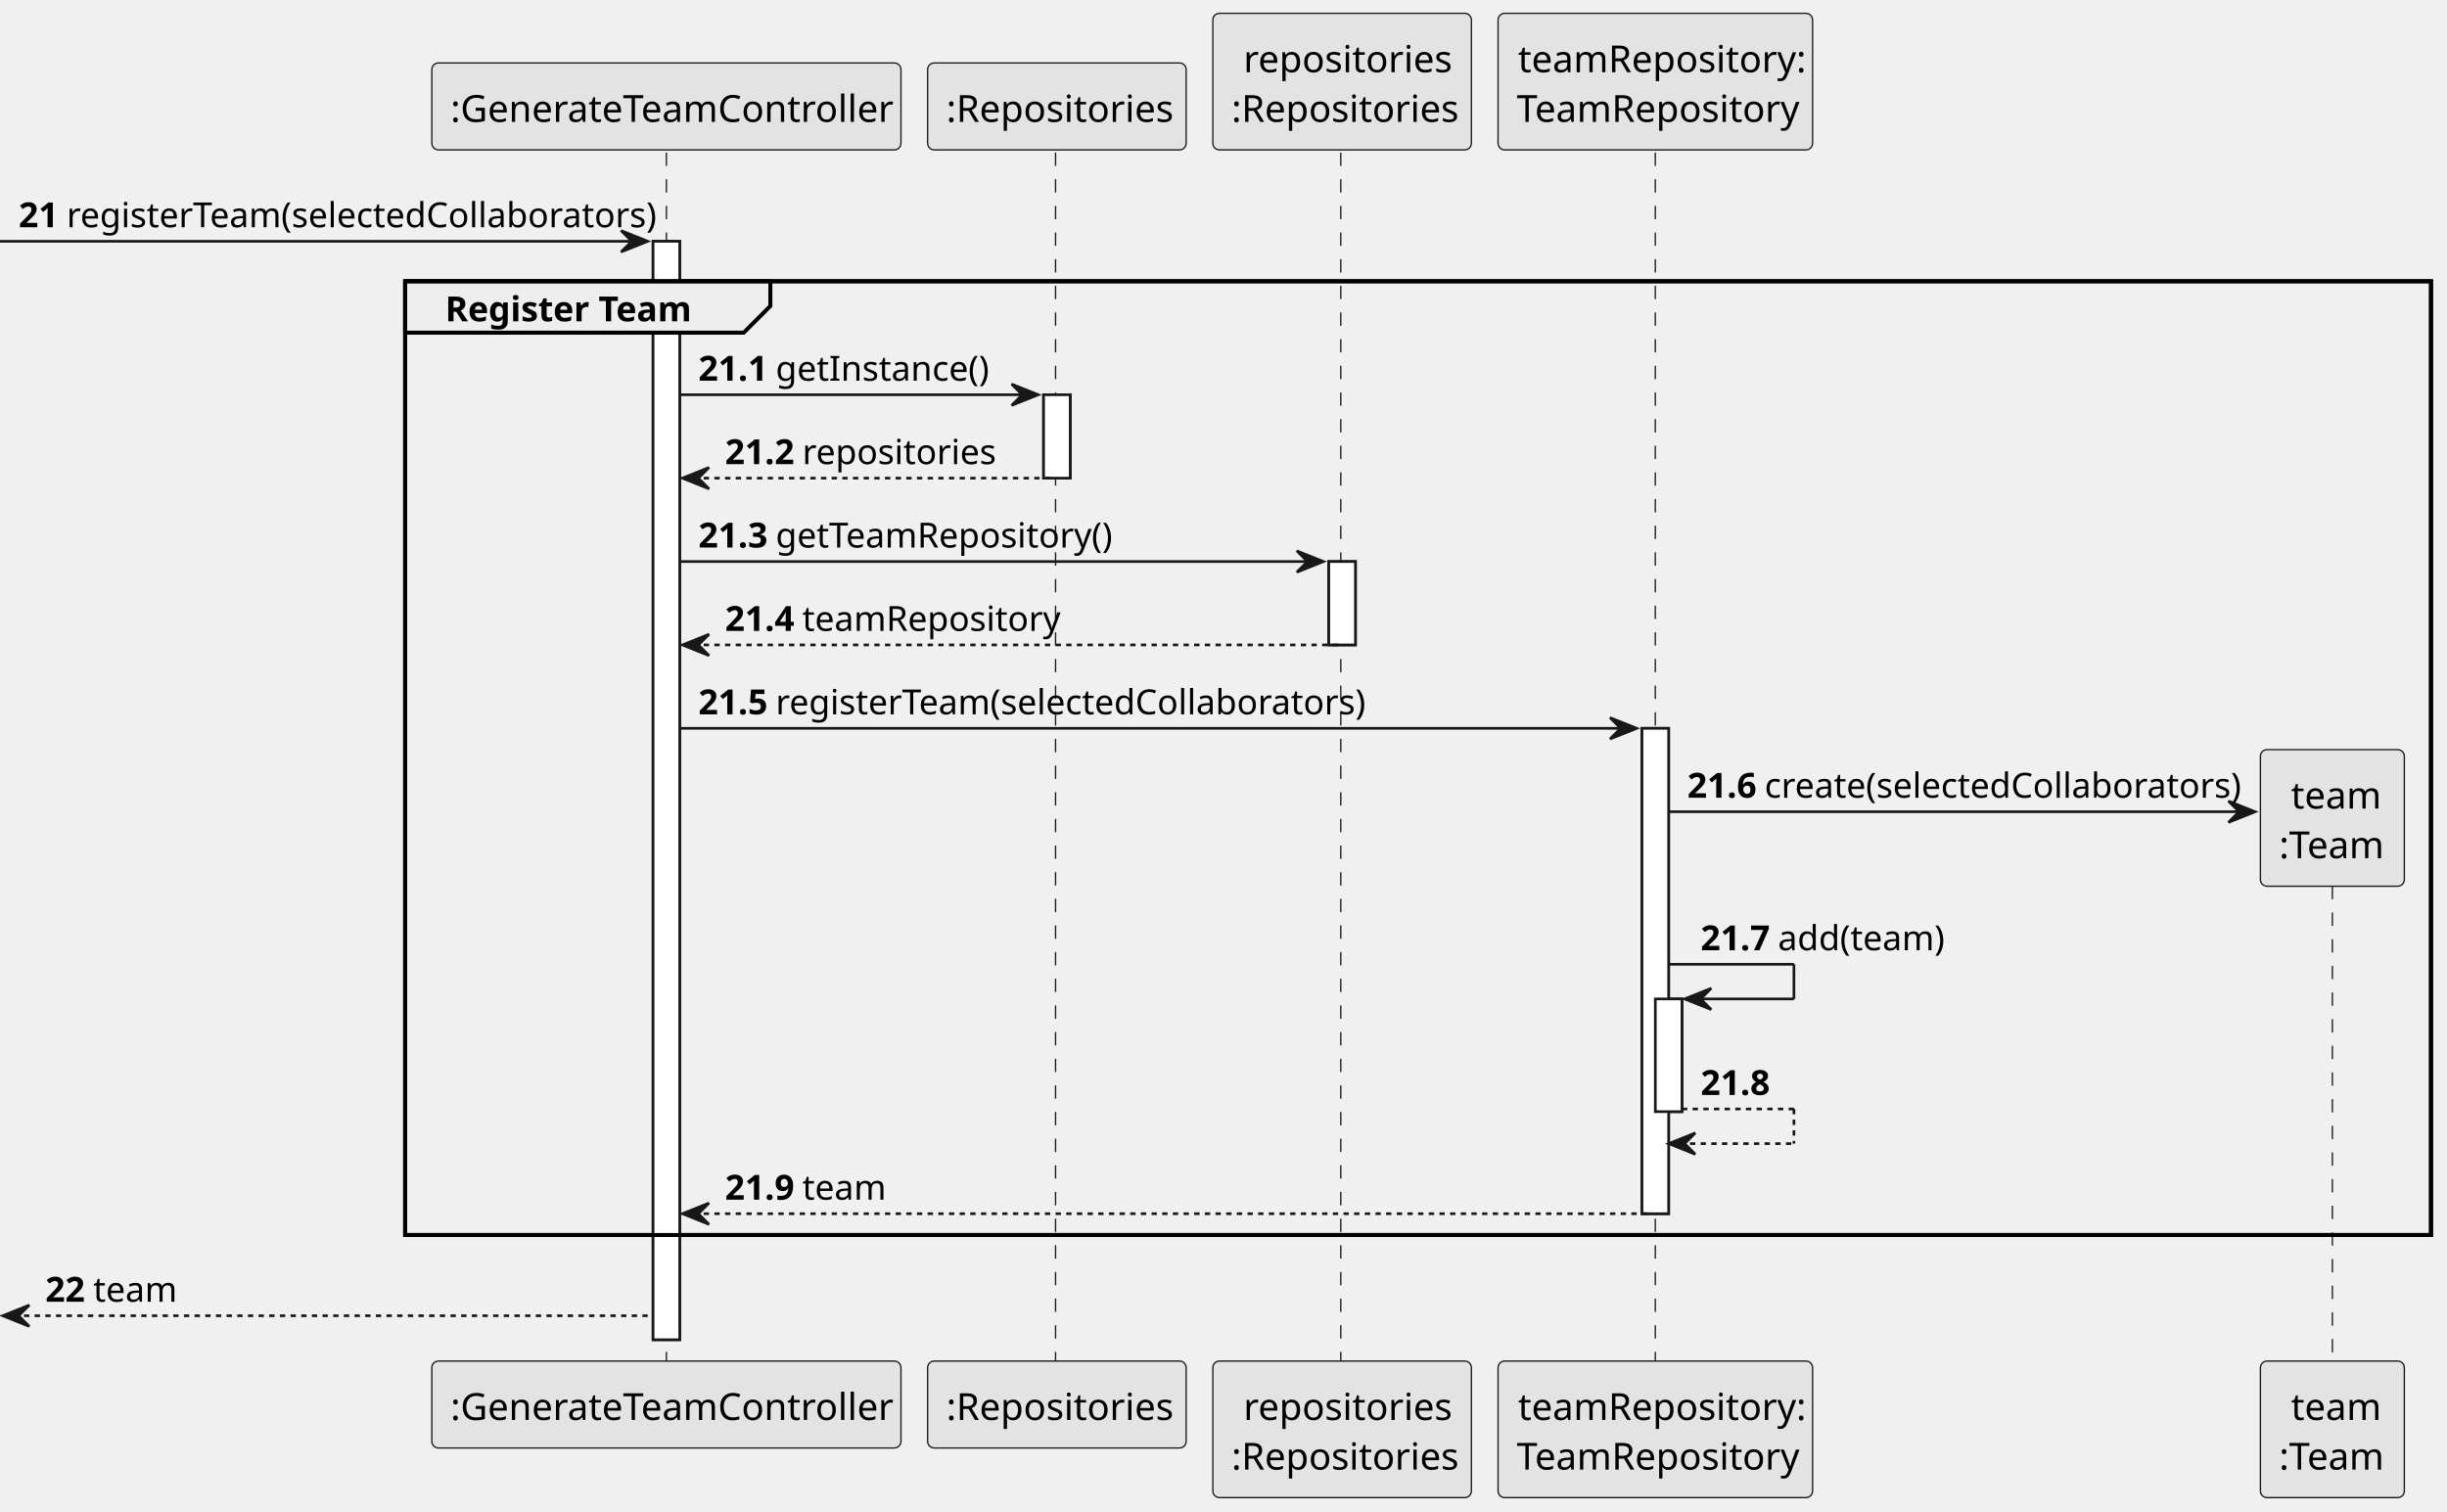
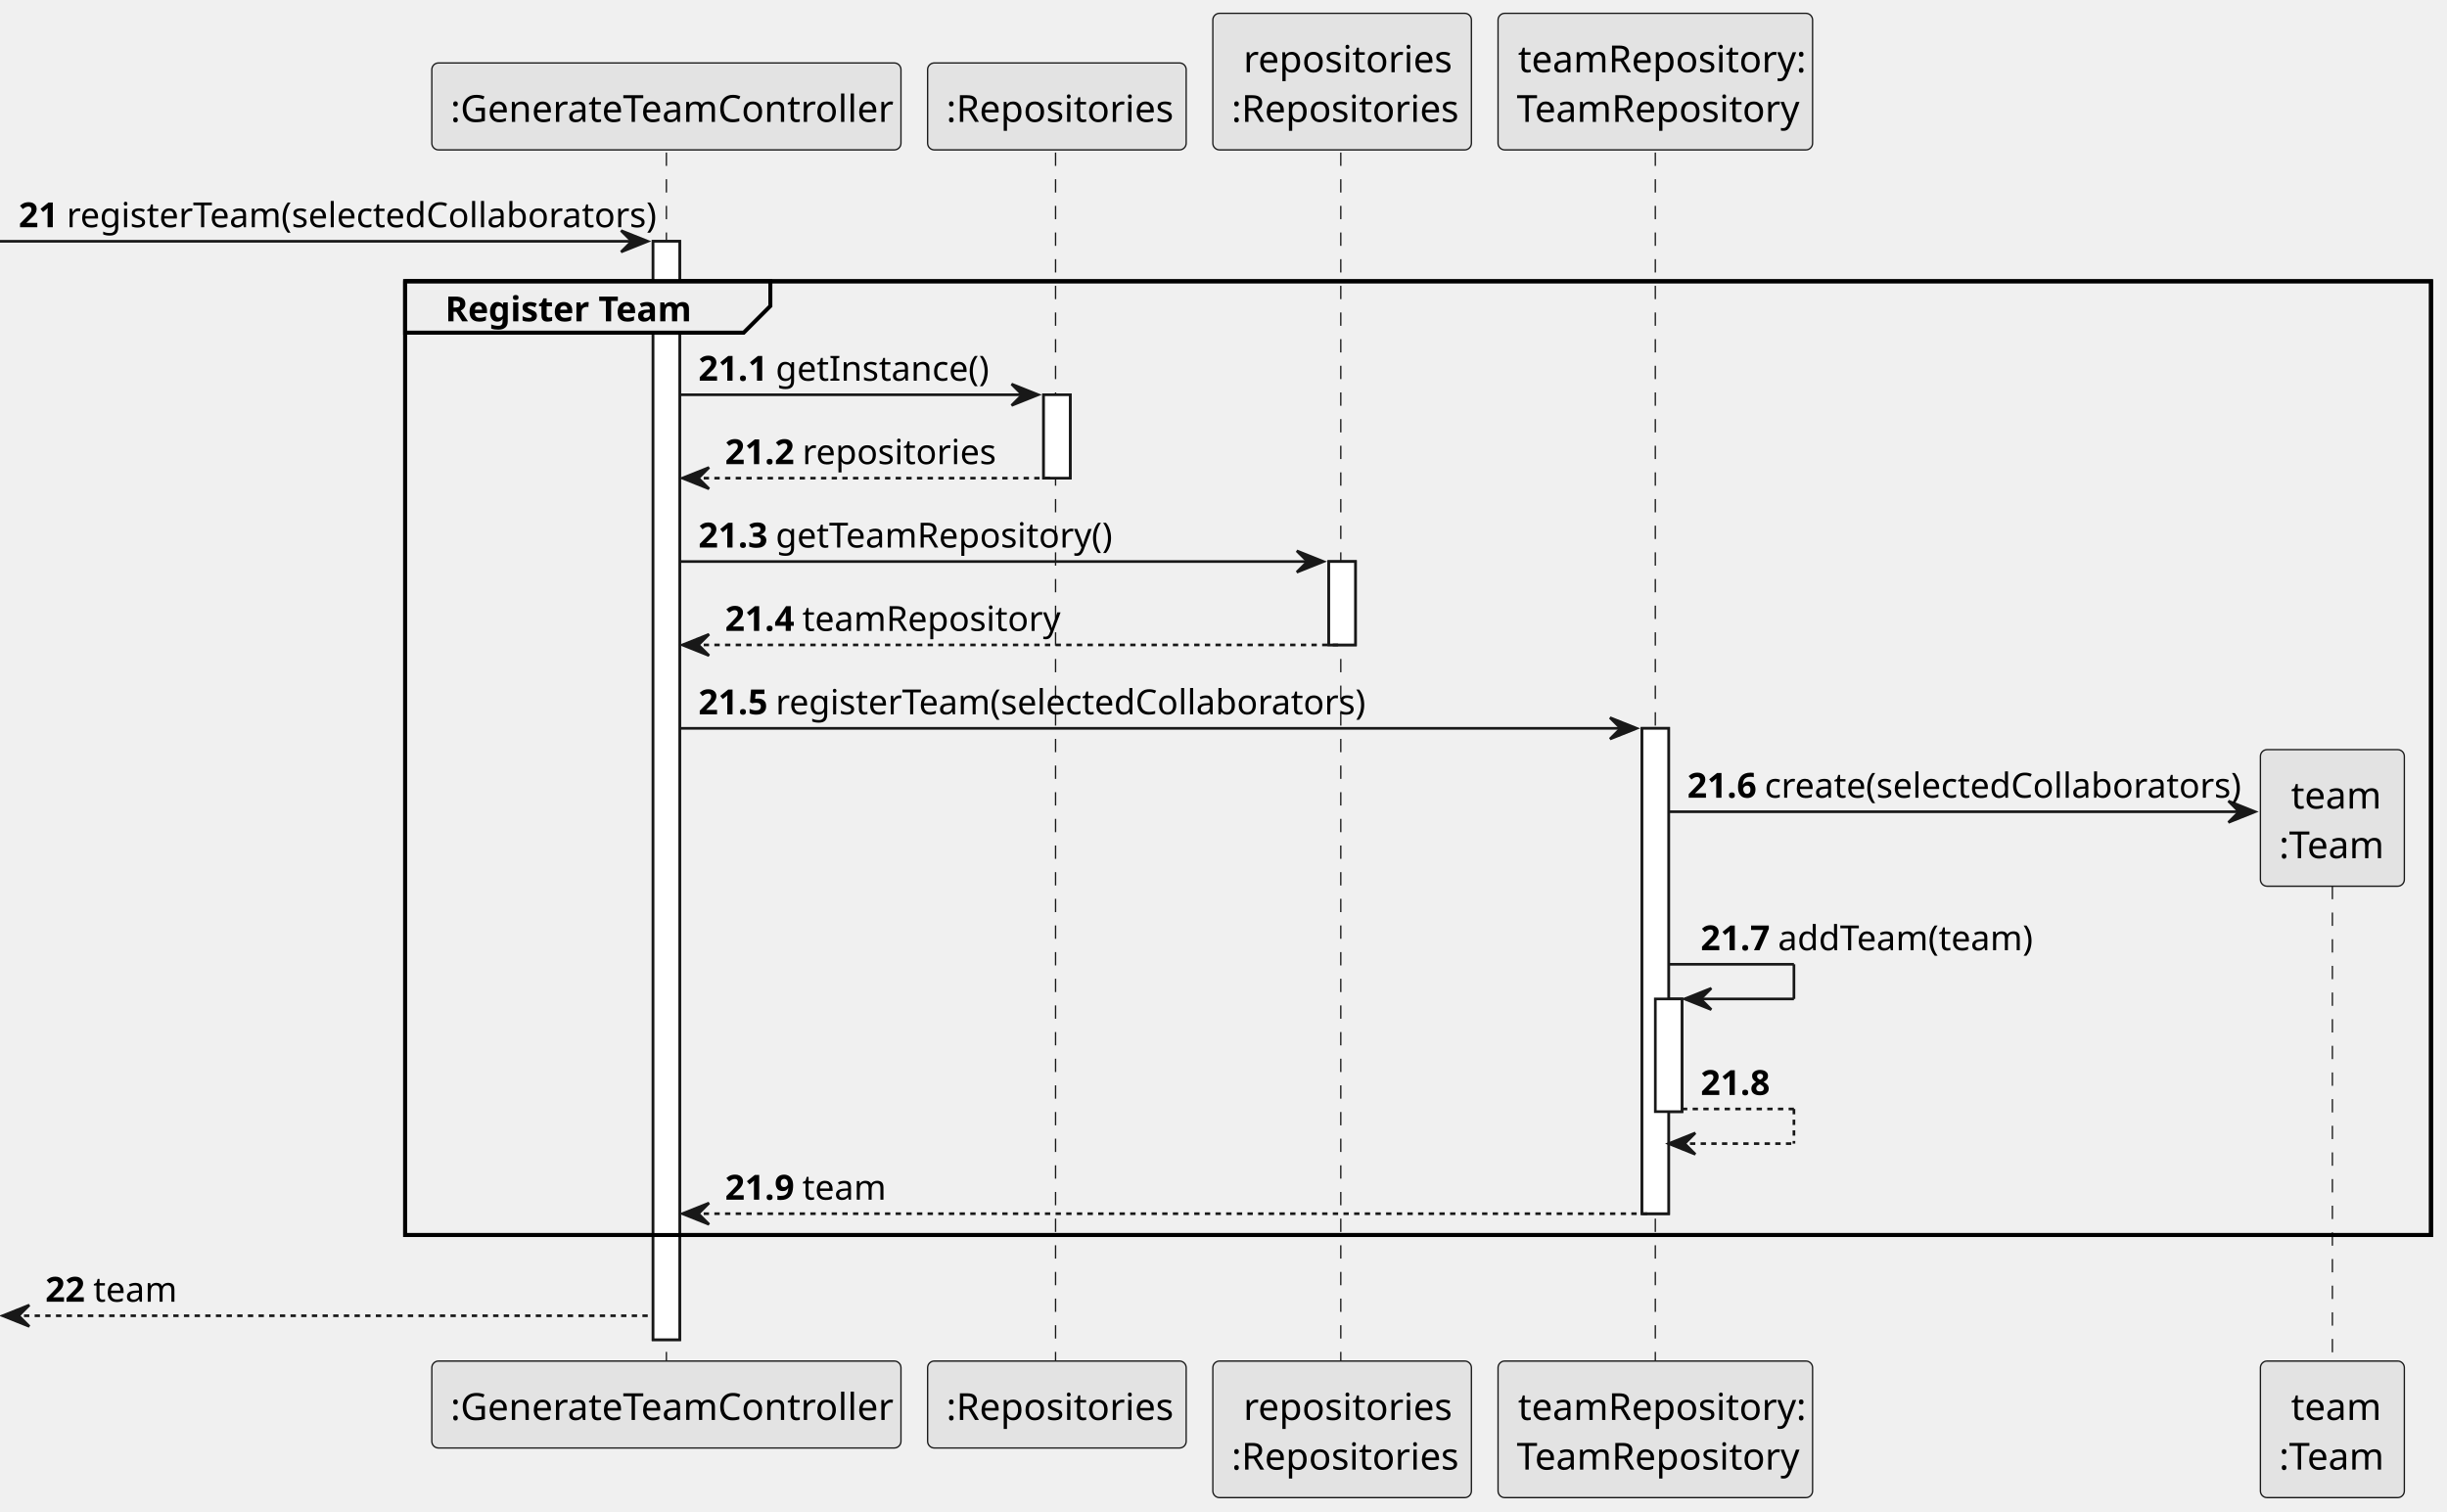
<svg xmlns="http://www.w3.org/2000/svg" contentStyleType="text/css" height="567px" preserveAspectRatio="none" style="width:918px;height:567px;background:#FFFFFF;" version="1.1" viewBox="0 0 918 567" width="918px" zoomAndPan="magnify">
  <defs />
  <g>
    <rect fill="#FFFFFF" height="412.152" style="stroke:#181818;stroke-width:1.0;" width="10" x="245" y="90.533" />
    <rect fill="#FFFFFF" height="31.291" style="stroke:#181818;stroke-width:1.0;" width="10" x="391.5" y="148.115" />
    <rect fill="#FFFFFF" height="31.291" style="stroke:#181818;stroke-width:1.0;" width="10" x="498.5" y="210.697" />
    <rect fill="#FFFFFF" height="182.115" style="stroke:#181818;stroke-width:1.0;" width="10" x="616" y="273.279" />
    <rect fill="#FFFFFF" height="42.291" style="stroke:#181818;stroke-width:1.0;" width="10" x="621" y="374.812" />
    <rect fill="none" height="357.861" style="stroke:#000000;stroke-width:1.5;" width="760" x="152" y="105.533" />
    <line style="stroke:#181818;stroke-width:0.5;stroke-dasharray:5.0,5.0;" x1="250" x2="250" y1="57.242" y2="511.685" />
    <line style="stroke:#181818;stroke-width:0.5;stroke-dasharray:5.0,5.0;" x1="396" x2="396" y1="57.242" y2="511.685" />
    <line style="stroke:#181818;stroke-width:0.5;stroke-dasharray:5.0,5.0;" x1="503" x2="503" y1="57.242" y2="511.685" />
    <line style="stroke:#181818;stroke-width:0.5;stroke-dasharray:5.0,5.0;" x1="621" x2="621" y1="57.242" y2="511.685" />
    <line style="stroke:#181818;stroke-width:0.5;stroke-dasharray:5.0,5.0;" x1="875" x2="875" y1="322.4" y2="511.685" />
    <rect fill="#E3E3E3" height="32.621" rx="2.5" ry="2.5" style="stroke:#181818;stroke-width:0.5;" width="176" x="162" y="23.621" />
    <text fill="#000000" font-family="sans-serif" font-size="14" lengthAdjust="spacing" textLength="162" x="169" y="45.728">:GenerateTeamController</text>
    <rect fill="#E3E3E3" height="32.621" rx="2.5" ry="2.5" style="stroke:#181818;stroke-width:0.5;" width="176" x="162" y="510.685" />
    <text fill="#000000" font-family="sans-serif" font-size="14" lengthAdjust="spacing" textLength="162" x="169" y="532.793">:GenerateTeamController</text>
    <rect fill="#E3E3E3" height="32.621" rx="2.5" ry="2.5" style="stroke:#181818;stroke-width:0.5;" width="97" x="348" y="23.621" />
    <text fill="#000000" font-family="sans-serif" font-size="14" lengthAdjust="spacing" textLength="83" x="355" y="45.728">:Repositories</text>
    <rect fill="#E3E3E3" height="32.621" rx="2.5" ry="2.5" style="stroke:#181818;stroke-width:0.5;" width="97" x="348" y="510.685" />
    <text fill="#000000" font-family="sans-serif" font-size="14" lengthAdjust="spacing" textLength="83" x="355" y="532.793">:Repositories</text>
    <rect fill="#E3E3E3" height="51.242" rx="2.5" ry="2.5" style="stroke:#181818;stroke-width:0.5;" width="97" x="455" y="5" />
    <text fill="#000000" font-family="sans-serif" font-size="14" lengthAdjust="spacing" textLength="74" x="466.5" y="27.107">repositories</text>
    <text fill="#000000" font-family="sans-serif" font-size="14" lengthAdjust="spacing" textLength="83" x="462" y="45.728">:Repositories</text>
    <rect fill="#E3E3E3" height="51.242" rx="2.5" ry="2.5" style="stroke:#181818;stroke-width:0.5;" width="97" x="455" y="510.685" />
    <text fill="#000000" font-family="sans-serif" font-size="14" lengthAdjust="spacing" textLength="74" x="466.5" y="532.793">repositories</text>
    <text fill="#000000" font-family="sans-serif" font-size="14" lengthAdjust="spacing" textLength="83" x="462" y="551.414">:Repositories</text>
    <rect fill="#E3E3E3" height="51.242" rx="2.5" ry="2.5" style="stroke:#181818;stroke-width:0.5;" width="118" x="562" y="5" />
    <text fill="#000000" font-family="sans-serif" font-size="14" lengthAdjust="spacing" textLength="103" x="569.5" y="27.107">teamRepository:</text>
    <text fill="#000000" font-family="sans-serif" font-size="14" lengthAdjust="spacing" textLength="104" x="569" y="45.728">TeamRepository</text>
    <rect fill="#E3E3E3" height="51.242" rx="2.5" ry="2.5" style="stroke:#181818;stroke-width:0.5;" width="118" x="562" y="510.685" />
    <text fill="#000000" font-family="sans-serif" font-size="14" lengthAdjust="spacing" textLength="103" x="569.5" y="532.793">teamRepository:</text>
    <text fill="#000000" font-family="sans-serif" font-size="14" lengthAdjust="spacing" textLength="104" x="569" y="551.414">TeamRepository</text>
    <rect fill="#E3E3E3" height="51.242" rx="2.5" ry="2.5" style="stroke:#181818;stroke-width:0.5;" width="54" x="848" y="510.685" />
    <text fill="#000000" font-family="sans-serif" font-size="14" lengthAdjust="spacing" textLength="31" x="859.5" y="532.793">team</text>
    <text fill="#000000" font-family="sans-serif" font-size="14" lengthAdjust="spacing" textLength="40" x="855" y="551.414">:Team</text>
    <rect fill="#FFFFFF" height="412.152" style="stroke:#181818;stroke-width:1.0;" width="10" x="245" y="90.533" />
    <rect fill="#FFFFFF" height="31.291" style="stroke:#181818;stroke-width:1.0;" width="10" x="391.5" y="148.115" />
    <rect fill="#FFFFFF" height="31.291" style="stroke:#181818;stroke-width:1.0;" width="10" x="498.5" y="210.697" />
    <rect fill="#FFFFFF" height="182.115" style="stroke:#181818;stroke-width:1.0;" width="10" x="616" y="273.279" />
    <rect fill="#FFFFFF" height="42.291" style="stroke:#181818;stroke-width:1.0;" width="10" x="621" y="374.812" />
    <polygon fill="#181818" points="233,86.533,243,90.533,233,94.533,237,90.533" style="stroke:#181818;stroke-width:1.0;" />
    <line style="stroke:#181818;stroke-width:1.0;" x1="0" x2="239" y1="90.533" y2="90.533" />
    <text fill="#000000" font-family="sans-serif" font-size="13" font-weight="bold" lengthAdjust="spacing" textLength="14" x="7" y="85.27">21</text>
    <text fill="#000000" font-family="sans-serif" font-size="13" lengthAdjust="spacing" textLength="208" x="25" y="85.27">registerTeam(selectedCollaborators)</text>
    <path d="M152,105.533 L289,105.533 L289,114.824 L279,124.824 L152,124.824 L152,105.533 " fill="#EEEEEE" style="stroke:#000000;stroke-width:1.5;" />
    <rect fill="none" height="357.861" style="stroke:#000000;stroke-width:1.5;" width="760" x="152" y="105.533" />
    <text fill="#000000" font-family="sans-serif" font-size="13" font-weight="bold" lengthAdjust="spacing" textLength="92" x="167" y="120.561">Register Team</text>
    <polygon fill="#181818" points="379.5,144.115,389.5,148.115,379.5,152.115,383.5,148.115" style="stroke:#181818;stroke-width:1.0;" />
    <line style="stroke:#181818;stroke-width:1.0;" x1="255" x2="385.5" y1="148.115" y2="148.115" />
    <text fill="#000000" font-family="sans-serif" font-size="13" font-weight="bold" lengthAdjust="spacing" textLength="25" x="262" y="142.852">21.1</text>
    <text fill="#000000" font-family="sans-serif" font-size="13" lengthAdjust="spacing" textLength="75" x="291" y="142.852">getInstance()</text>
    <polygon fill="#181818" points="266,175.406,256,179.406,266,183.406,262,179.406" style="stroke:#181818;stroke-width:1.0;" />
    <line style="stroke:#181818;stroke-width:1.0;stroke-dasharray:2.0,2.0;" x1="260" x2="395.5" y1="179.406" y2="179.406" />
    <text fill="#000000" font-family="sans-serif" font-size="13" font-weight="bold" lengthAdjust="spacing" textLength="25" x="272" y="174.144">21.2</text>
    <text fill="#000000" font-family="sans-serif" font-size="13" lengthAdjust="spacing" textLength="67" x="301" y="174.144">repositories</text>
    <polygon fill="#181818" points="486.5,206.697,496.5,210.697,486.5,214.697,490.5,210.697" style="stroke:#181818;stroke-width:1.0;" />
    <line style="stroke:#181818;stroke-width:1.0;" x1="255" x2="492.5" y1="210.697" y2="210.697" />
    <text fill="#000000" font-family="sans-serif" font-size="13" font-weight="bold" lengthAdjust="spacing" textLength="25" x="262" y="205.435">21.3</text>
    <text fill="#000000" font-family="sans-serif" font-size="13" lengthAdjust="spacing" textLength="120" x="291" y="205.435">getTeamRepository()</text>
    <polygon fill="#181818" points="266,237.988,256,241.988,266,245.988,262,241.988" style="stroke:#181818;stroke-width:1.0;" />
    <line style="stroke:#181818;stroke-width:1.0;stroke-dasharray:2.0,2.0;" x1="260" x2="502.5" y1="241.988" y2="241.988" />
    <text fill="#000000" font-family="sans-serif" font-size="13" font-weight="bold" lengthAdjust="spacing" textLength="25" x="272" y="236.726">21.4</text>
    <text fill="#000000" font-family="sans-serif" font-size="13" lengthAdjust="spacing" textLength="91" x="301" y="236.726">teamRepository</text>
    <polygon fill="#181818" points="604,269.279,614,273.279,604,277.279,608,273.279" style="stroke:#181818;stroke-width:1.0;" />
    <line style="stroke:#181818;stroke-width:1.0;" x1="255" x2="610" y1="273.279" y2="273.279" />
    <text fill="#000000" font-family="sans-serif" font-size="13" font-weight="bold" lengthAdjust="spacing" textLength="25" x="262" y="268.017">21.5</text>
    <text fill="#000000" font-family="sans-serif" font-size="13" lengthAdjust="spacing" textLength="208" x="291" y="268.017">registerTeam(selectedCollaborators)</text>
    <polygon fill="#181818" points="836,300.57,846,304.57,836,308.57,840,304.57" style="stroke:#181818;stroke-width:1.0;" />
    <line style="stroke:#181818;stroke-width:1.0;" x1="626" x2="842" y1="304.57" y2="304.57" />
    <text fill="#000000" font-family="sans-serif" font-size="13" font-weight="bold" lengthAdjust="spacing" textLength="25" x="633" y="299.308">21.6</text>
    <text fill="#000000" font-family="sans-serif" font-size="13" lengthAdjust="spacing" textLength="169" x="662" y="299.308">create(selectedCollaborators)</text>
    <rect fill="#E3E3E3" height="51.242" rx="2.5" ry="2.5" style="stroke:#181818;stroke-width:0.5;" width="54" x="848" y="281.279" />
    <text fill="#000000" font-family="sans-serif" font-size="14" lengthAdjust="spacing" textLength="31" x="859.5" y="303.387">team</text>
    <text fill="#000000" font-family="sans-serif" font-size="14" lengthAdjust="spacing" textLength="40" x="855" y="322.008">:Team</text>
    <line style="stroke:#181818;stroke-width:1.0;" x1="626" x2="673" y1="361.812" y2="361.812" />
    <line style="stroke:#181818;stroke-width:1.0;" x1="673" x2="673" y1="361.812" y2="374.812" />
    <line style="stroke:#181818;stroke-width:1.0;" x1="632" x2="673" y1="374.812" y2="374.812" />
    <polygon fill="#181818" points="642,370.812,632,374.812,642,378.812,638,374.812" style="stroke:#181818;stroke-width:1.0;" />
    <text fill="#000000" font-family="sans-serif" font-size="13" font-weight="bold" lengthAdjust="spacing" textLength="25" x="638" y="356.55">21.7</text>
-     <text fill="#000000" font-family="sans-serif" font-size="13" lengthAdjust="spacing" textLength="58" x="667" y="356.55">add(team)</text>
+     <text fill="#000000" font-family="sans-serif" font-size="13" lengthAdjust="spacing" textLength="90" x="667" y="356.55">addTeam(team)</text>
    <line style="stroke:#181818;stroke-width:1.0;stroke-dasharray:2.0,2.0;" x1="631" x2="673" y1="416.103" y2="416.103" />
    <line style="stroke:#181818;stroke-width:1.0;stroke-dasharray:2.0,2.0;" x1="673" x2="673" y1="416.103" y2="429.103" />
    <line style="stroke:#181818;stroke-width:1.0;stroke-dasharray:2.0,2.0;" x1="626" x2="673" y1="429.103" y2="429.103" />
    <polygon fill="#181818" points="636,425.103,626,429.103,636,433.103,632,429.103" style="stroke:#181818;stroke-width:1.0;" />
    <text fill="#000000" font-family="sans-serif" font-size="13" font-weight="bold" lengthAdjust="spacing" textLength="25" x="638" y="410.841">21.8</text>
    <text fill="#000000" font-family="sans-serif" font-size="13" lengthAdjust="spacing" textLength="4" x="667" y="410.841"> </text>
    <polygon fill="#181818" points="266,451.394,256,455.394,266,459.394,262,455.394" style="stroke:#181818;stroke-width:1.0;" />
    <line style="stroke:#181818;stroke-width:1.0;stroke-dasharray:2.0,2.0;" x1="260" x2="620" y1="455.394" y2="455.394" />
    <text fill="#000000" font-family="sans-serif" font-size="13" font-weight="bold" lengthAdjust="spacing" textLength="25" x="272" y="450.132">21.9</text>
    <text fill="#000000" font-family="sans-serif" font-size="13" lengthAdjust="spacing" textLength="29" x="301" y="450.132">team</text>
    <polygon fill="#181818" points="11,489.685,1,493.685,11,497.685,7,493.685" style="stroke:#181818;stroke-width:1.0;" />
    <line style="stroke:#181818;stroke-width:1.0;stroke-dasharray:2.0,2.0;" x1="5" x2="244" y1="493.685" y2="493.685" />
    <text fill="#000000" font-family="sans-serif" font-size="13" font-weight="bold" lengthAdjust="spacing" textLength="14" x="17" y="488.423">22</text>
    <text fill="#000000" font-family="sans-serif" font-size="13" lengthAdjust="spacing" textLength="29" x="35" y="488.423">team</text>
  </g>
</svg>
